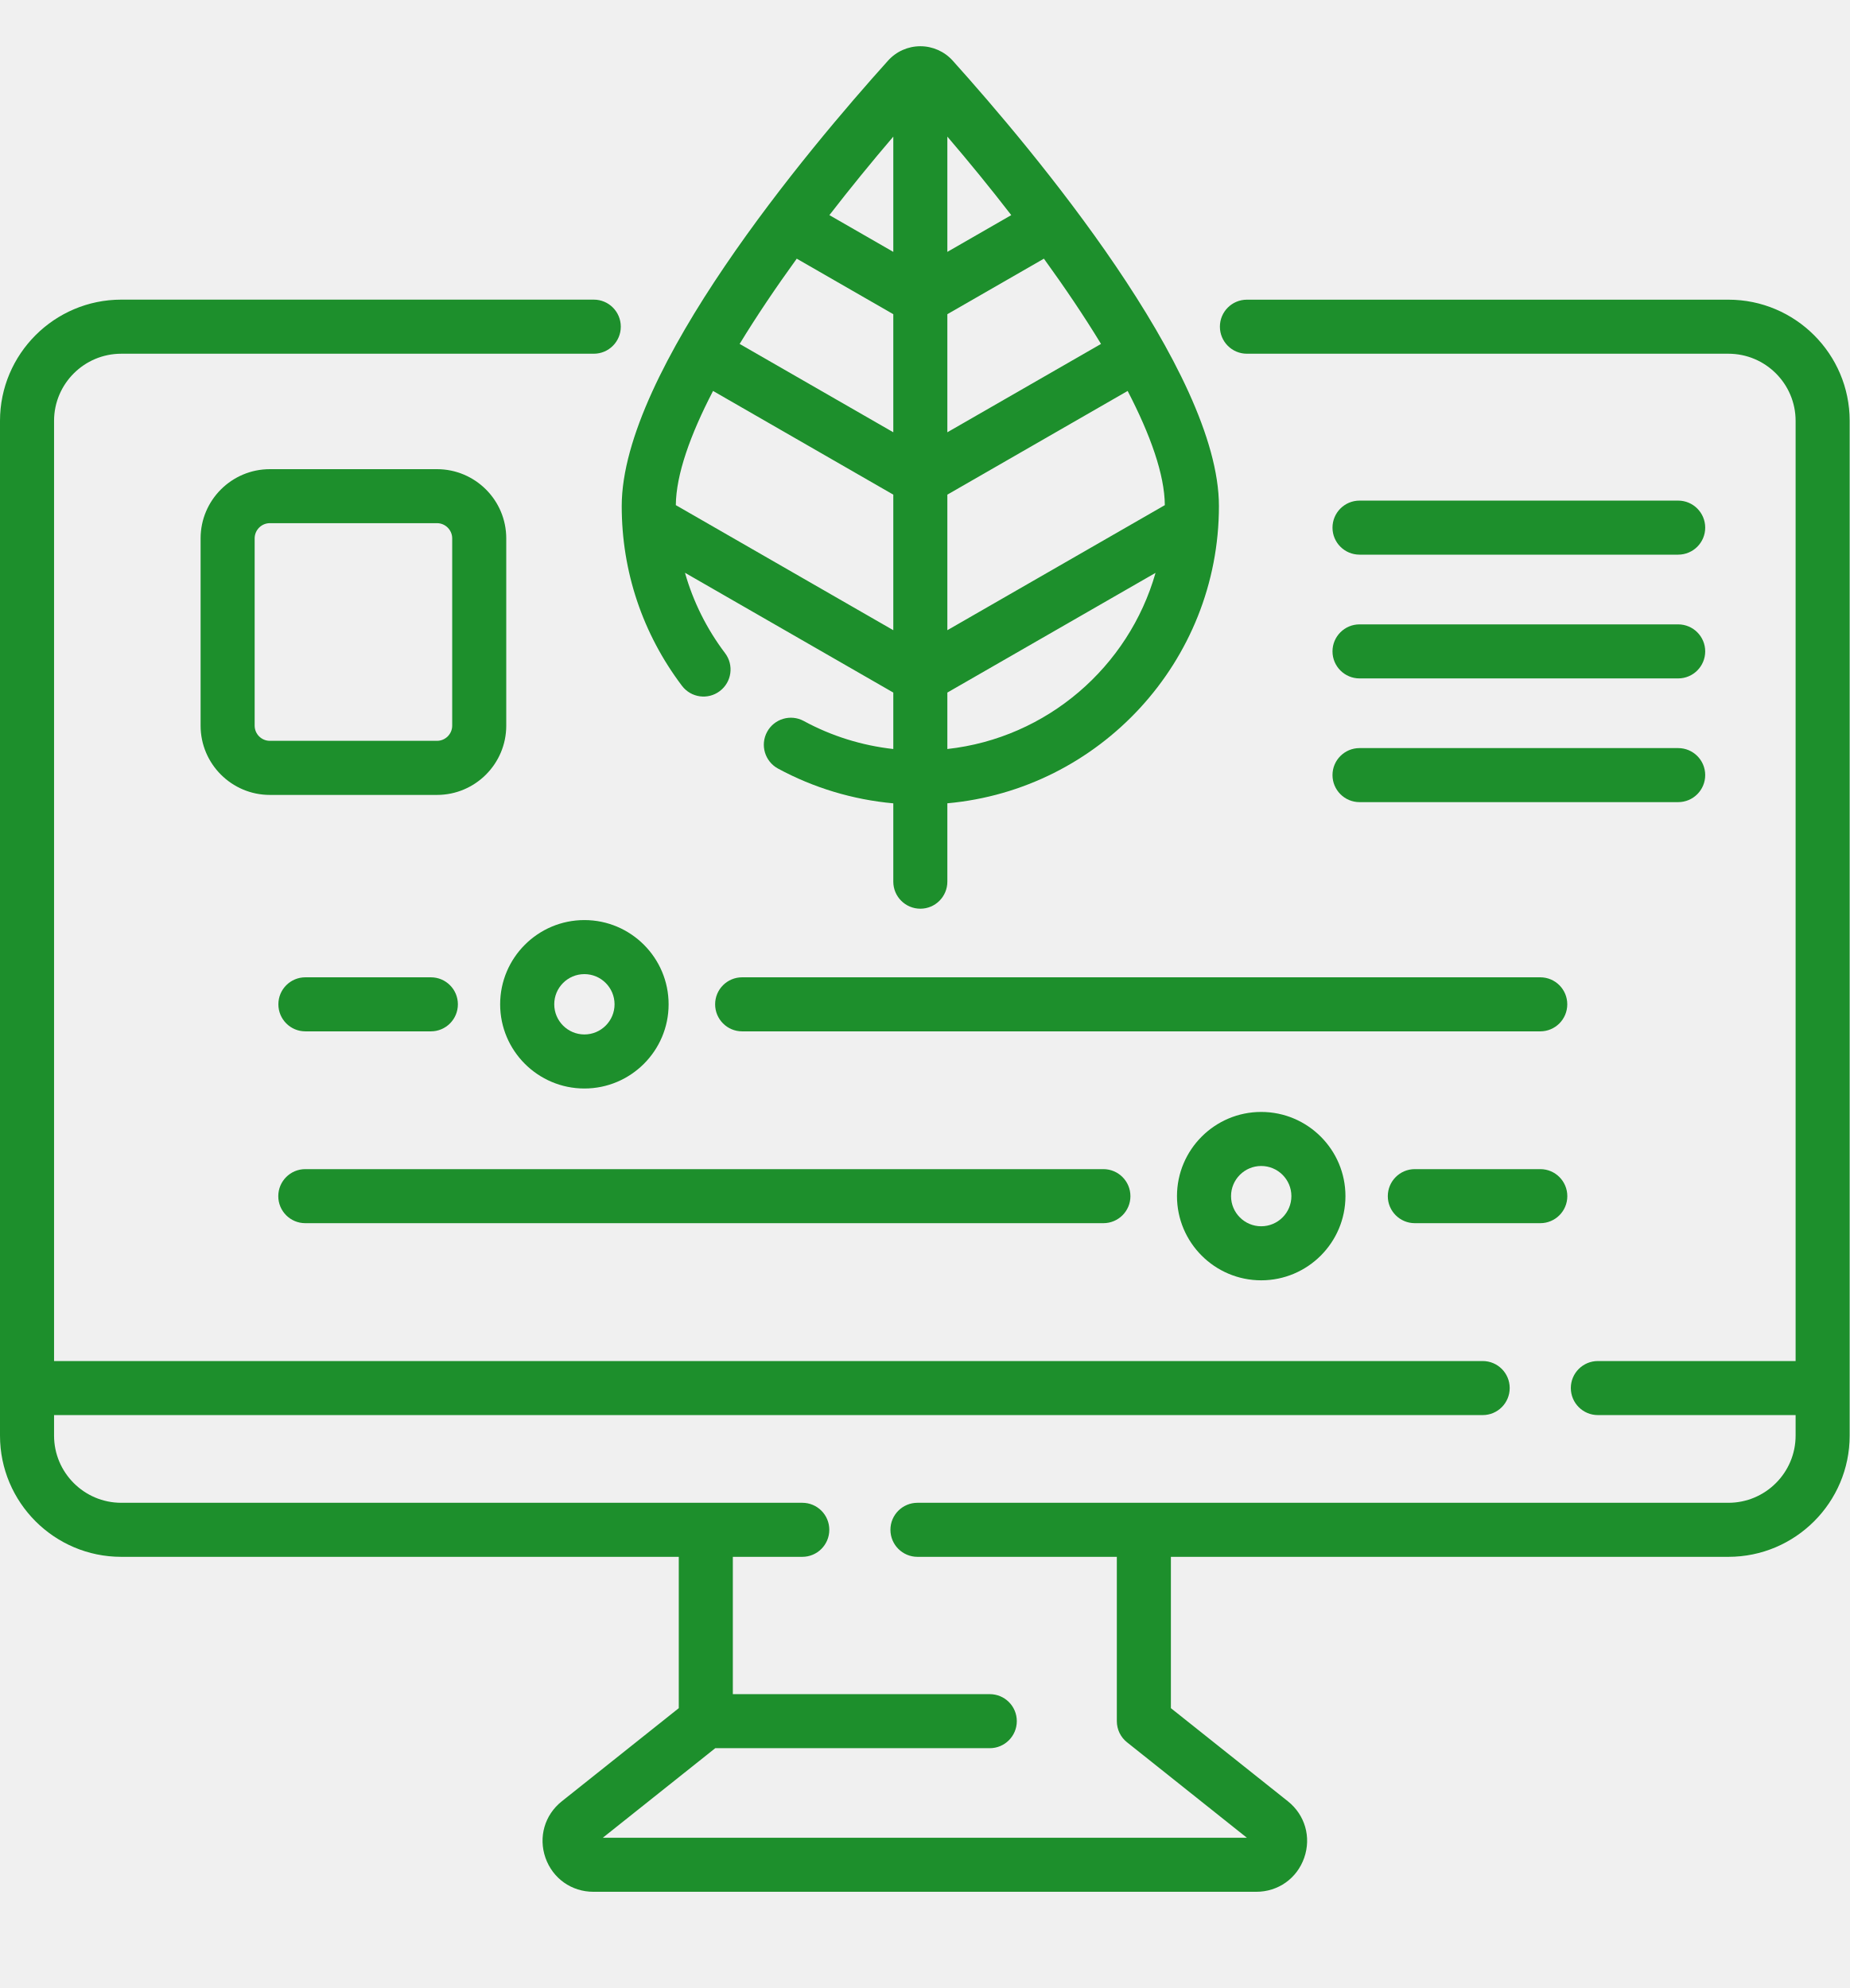
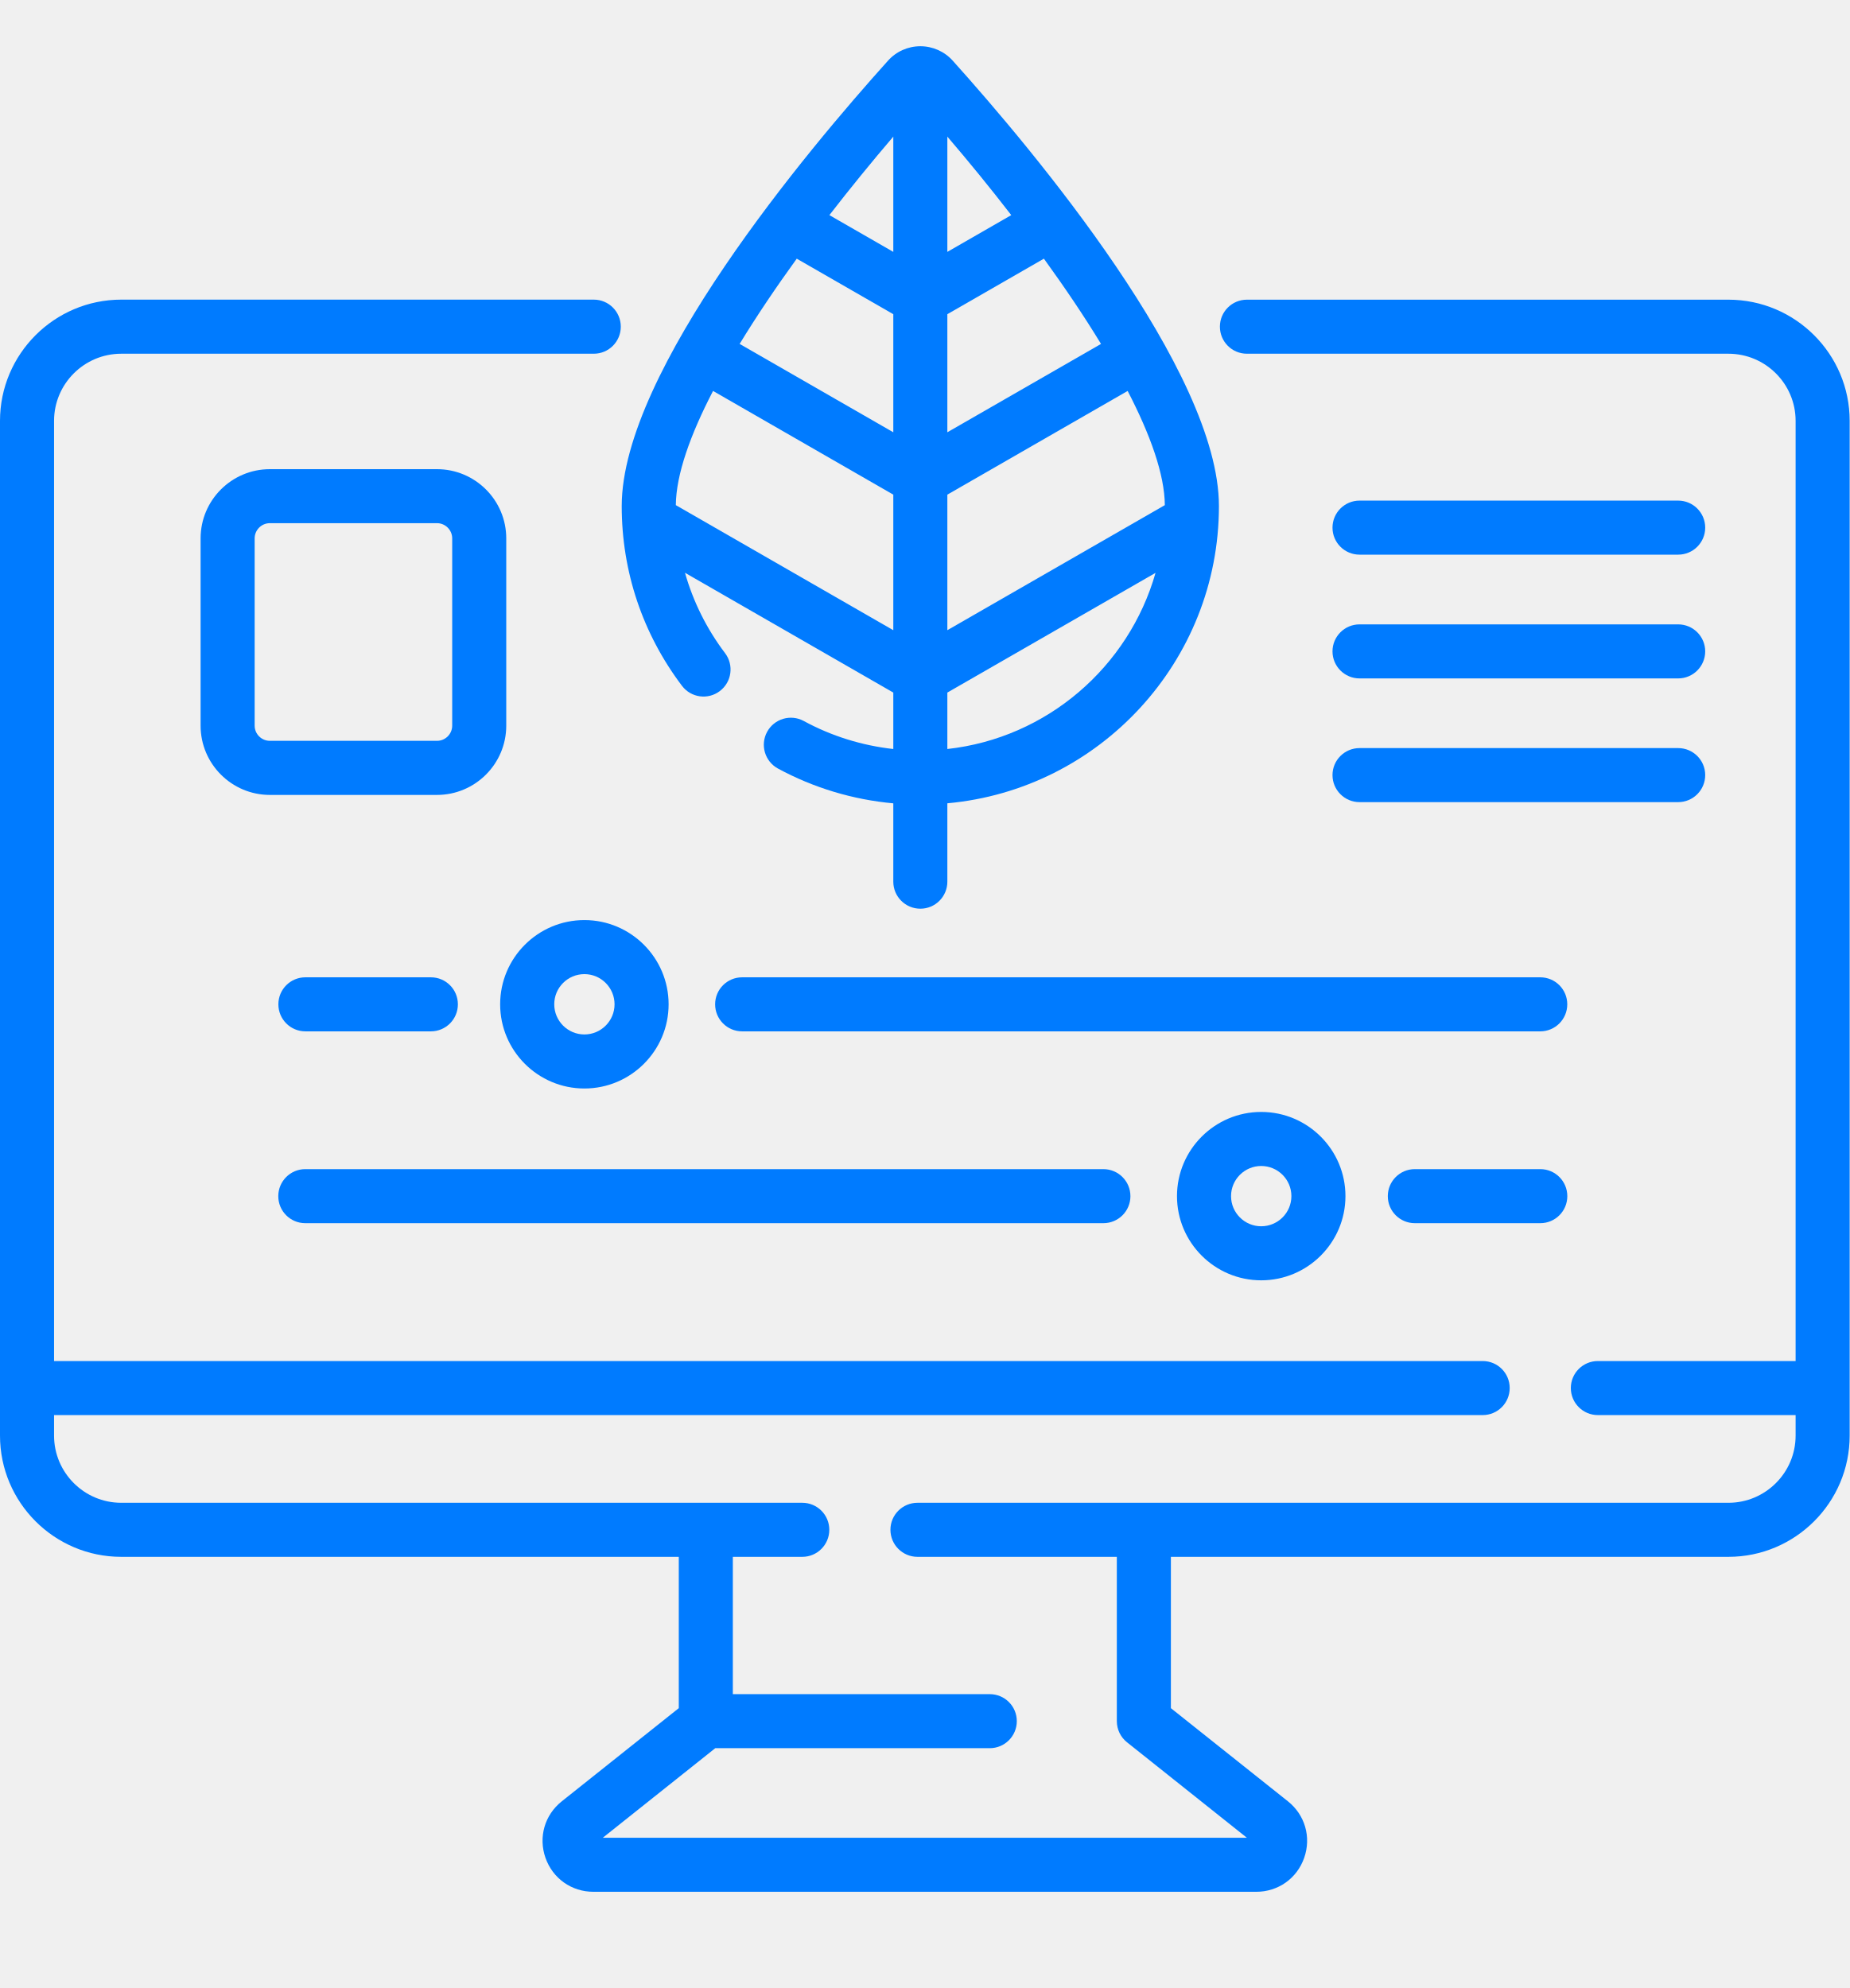
<svg xmlns="http://www.w3.org/2000/svg" width="40" height="43" viewBox="0 0 40 43" fill="none">
  <g clip-path="url(#clip0_2167_26)">
-     <path d="M37.378 6.482H26.965C26.642 6.482 26.381 6.743 26.381 7.066C26.381 7.389 26.642 7.651 26.965 7.651H37.378C38.179 7.651 38.831 8.302 38.831 9.103V29.439H34.555C34.232 29.439 33.97 29.7 33.97 30.023C33.97 30.346 34.232 30.608 34.555 30.608H38.831V31.052C38.831 31.853 38.179 32.505 37.378 32.505H19.841C19.518 32.505 19.256 32.766 19.256 33.089C19.256 33.412 19.518 33.674 19.841 33.674H24.152V37.228C24.152 37.406 24.233 37.575 24.372 37.685L26.964 39.75H13.036L15.468 37.813H21.404C21.727 37.813 21.989 37.551 21.989 37.228C21.989 36.905 21.727 36.644 21.404 36.644H15.848V33.674H17.35C17.673 33.674 17.934 33.412 17.934 33.089C17.934 32.766 17.673 32.505 17.35 32.505H2.622C1.821 32.505 1.169 31.853 1.169 31.052V30.608H32.064C32.387 30.608 32.648 30.346 32.648 30.023C32.648 29.7 32.387 29.439 32.064 29.439H1.169V9.103C1.169 8.302 1.821 7.651 2.622 7.651H12.841C13.164 7.651 13.425 7.389 13.425 7.066C13.425 6.743 13.164 6.481 12.841 6.481H2.622C1.176 6.482 0 7.658 0 9.103V31.052C0 32.498 1.176 33.674 2.622 33.674H14.679V36.947L12.149 38.962C11.778 39.257 11.64 39.737 11.796 40.184C11.953 40.63 12.359 40.919 12.833 40.919H27.167C27.641 40.919 28.048 40.63 28.204 40.184C28.36 39.737 28.222 39.257 27.852 38.962L25.321 36.947V33.674H37.378C38.824 33.674 40 32.498 40 31.052V9.103C40 7.658 38.824 6.482 37.378 6.482Z" fill="#1D8F2C" />
-     <path d="M15.566 14.948C15.824 14.754 15.875 14.387 15.681 14.129C15.281 13.6 14.99 13.012 14.813 12.389L19.318 14.98V16.201C18.64 16.126 17.979 15.92 17.382 15.595C17.098 15.441 16.743 15.546 16.589 15.83C16.435 16.114 16.54 16.468 16.823 16.623C17.592 17.04 18.445 17.297 19.318 17.376V19.07C19.318 19.393 19.58 19.655 19.903 19.655C20.226 19.655 20.487 19.393 20.487 19.07V17.375C23.775 17.079 26.36 14.309 26.36 10.946C26.36 8.028 22.333 3.236 20.602 1.311C20.424 1.113 20.169 1 19.903 1C19.637 1 19.382 1.113 19.204 1.312C17.472 3.236 13.445 8.027 13.445 10.946C13.445 12.362 13.896 13.706 14.748 14.834C14.943 15.092 15.309 15.143 15.566 14.948ZM14.615 10.926C14.621 10.266 14.926 9.408 15.42 8.456L19.318 10.699V13.631L14.615 10.926ZM17.23 5.595L19.318 6.796V9.35L15.995 7.439C16.361 6.838 16.78 6.217 17.23 5.595ZM23.81 7.439L20.487 9.35V6.796L22.575 5.595C23.025 6.217 23.445 6.838 23.81 7.439ZM25.19 10.926L20.487 13.631V10.699L24.386 8.456C24.88 9.409 25.185 10.266 25.19 10.926ZM20.487 16.201V14.98L24.989 12.391C24.41 14.425 22.642 15.963 20.487 16.201ZM21.869 4.653L20.487 5.448V2.955C20.952 3.498 21.419 4.07 21.869 4.653ZM19.318 2.955V5.448L17.936 4.653C18.387 4.07 18.854 3.498 19.318 2.955Z" fill="#1D8F2C" />
-     <path d="M9.45 10.148H5.836C5.01 10.148 4.338 10.819 4.338 11.645V15.696C4.338 16.522 5.01 17.194 5.836 17.194H9.45C10.276 17.194 10.948 16.522 10.948 15.696V11.645C10.948 10.819 10.276 10.148 9.45 10.148ZM9.779 15.695C9.779 15.877 9.631 16.024 9.45 16.024H5.836C5.655 16.024 5.507 15.877 5.507 15.695V11.645C5.507 11.464 5.655 11.316 5.836 11.316H9.45C9.631 11.316 9.779 11.464 9.779 11.645V15.695Z" fill="#1D8F2C" />
-     <path d="M29.401 11.997H36.291C36.614 11.997 36.876 11.736 36.876 11.413C36.876 11.09 36.614 10.828 36.291 10.828H29.401C29.078 10.828 28.816 11.09 28.816 11.413C28.816 11.736 29.078 11.997 29.401 11.997Z" fill="#1D8F2C" />
-     <path d="M29.401 14.674H36.291C36.614 14.674 36.876 14.412 36.876 14.089C36.876 13.767 36.614 13.505 36.291 13.505H29.401C29.078 13.505 28.816 13.767 28.816 14.089C28.816 14.412 29.078 14.674 29.401 14.674Z" fill="#1D8F2C" />
-     <path d="M29.401 17.35H36.291C36.614 17.35 36.876 17.088 36.876 16.765C36.876 16.442 36.614 16.181 36.291 16.181H29.401C29.078 16.181 28.816 16.442 28.816 16.765C28.816 17.088 29.078 17.35 29.401 17.35Z" fill="#1D8F2C" />
-     <path d="M12.638 23.544C13.642 23.544 14.459 22.727 14.459 21.723C14.459 20.718 13.642 19.901 12.638 19.901C11.633 19.901 10.816 20.718 10.816 21.723C10.816 22.727 11.633 23.544 12.638 23.544ZM12.638 21.07C12.997 21.07 13.29 21.363 13.29 21.723C13.29 22.082 12.997 22.375 12.638 22.375C12.278 22.375 11.986 22.082 11.986 21.723C11.985 21.363 12.278 21.07 12.638 21.07Z" fill="#1D8F2C" />
-     <path d="M6.604 21.139C6.281 21.139 6.02 21.4 6.02 21.723C6.02 22.046 6.281 22.308 6.604 22.308H9.318C9.641 22.308 9.902 22.046 9.902 21.723C9.902 21.4 9.641 21.139 9.318 21.139H6.604Z" fill="#1D8F2C" />
-     <path d="M15.465 21.723C15.465 22.046 15.726 22.308 16.049 22.308H33.309C33.632 22.308 33.893 22.046 33.893 21.723C33.893 21.4 33.632 21.139 33.309 21.139H16.049C15.726 21.139 15.465 21.4 15.465 21.723Z" fill="#1D8F2C" />
-     <path d="M25.453 25.872C25.453 26.876 26.27 27.693 27.274 27.693C28.279 27.693 29.096 26.876 29.096 25.872C29.096 24.868 28.279 24.051 27.274 24.051C26.27 24.051 25.453 24.868 25.453 25.872ZM27.927 25.872C27.927 26.232 27.634 26.524 27.274 26.524C26.915 26.524 26.622 26.232 26.622 25.872C26.622 25.512 26.915 25.22 27.274 25.22C27.634 25.22 27.927 25.512 27.927 25.872Z" fill="#1D8F2C" />
-     <path d="M33.31 25.288H30.596C30.273 25.288 30.012 25.55 30.012 25.873C30.012 26.195 30.273 26.457 30.596 26.457H33.31C33.633 26.457 33.894 26.195 33.894 25.873C33.894 25.55 33.633 25.288 33.31 25.288Z" fill="#1D8F2C" />
-     <path d="M6.602 26.457H23.861C24.184 26.457 24.446 26.196 24.446 25.873C24.446 25.55 24.184 25.288 23.861 25.288H6.602C6.279 25.288 6.018 25.55 6.018 25.873C6.018 26.196 6.279 26.457 6.602 26.457Z" fill="#1D8F2C" />
+     <path d="M37.378 6.482H26.965C26.642 6.482 26.381 6.743 26.381 7.066C26.381 7.389 26.642 7.651 26.965 7.651H37.378C38.179 7.651 38.831 8.302 38.831 9.103V29.439H34.555C34.232 29.439 33.97 29.7 33.97 30.023C33.97 30.346 34.232 30.608 34.555 30.608H38.831V31.052C38.831 31.853 38.179 32.505 37.378 32.505H19.841C19.518 32.505 19.256 32.766 19.256 33.089C19.256 33.412 19.518 33.674 19.841 33.674H24.152V37.228C24.152 37.406 24.233 37.575 24.372 37.685L26.964 39.75H13.036L15.468 37.813H21.404C21.727 37.813 21.989 37.551 21.989 37.228C21.989 36.905 21.727 36.644 21.404 36.644H15.848V33.674H17.35C17.673 33.674 17.934 33.412 17.934 33.089C17.934 32.766 17.673 32.505 17.35 32.505H2.622C1.821 32.505 1.169 31.853 1.169 31.052V30.608H32.064C32.387 30.608 32.648 30.346 32.648 30.023C32.648 29.7 32.387 29.439 32.064 29.439H1.169V9.103C1.169 8.302 1.821 7.651 2.622 7.651H12.841C13.164 7.651 13.425 7.389 13.425 7.066C13.425 6.743 13.164 6.481 12.841 6.481H2.622C1.176 6.482 0 7.658 0 9.103V31.052C0 32.498 1.176 33.674 2.622 33.674H14.679V36.947L12.149 38.962C11.778 39.257 11.64 39.737 11.796 40.184C11.953 40.63 12.359 40.919 12.833 40.919H27.167C27.641 40.919 28.048 40.63 28.204 40.184C28.36 39.737 28.222 39.257 27.852 38.962L25.321 36.947V33.674H37.378C38.824 33.674 40 32.498 40 31.052V9.103C40 7.658 38.824 6.482 37.378 6.482Z" fill="#007BFF " />
+     <path d="M15.566 14.948C15.824 14.754 15.875 14.387 15.681 14.129C15.281 13.6 14.99 13.012 14.813 12.389L19.318 14.98V16.201C18.64 16.126 17.979 15.92 17.382 15.595C17.098 15.441 16.743 15.546 16.589 15.83C16.435 16.114 16.54 16.468 16.823 16.623C17.592 17.04 18.445 17.297 19.318 17.376V19.07C19.318 19.393 19.58 19.655 19.903 19.655C20.226 19.655 20.487 19.393 20.487 19.07V17.375C23.775 17.079 26.36 14.309 26.36 10.946C26.36 8.028 22.333 3.236 20.602 1.311C20.424 1.113 20.169 1 19.903 1C19.637 1 19.382 1.113 19.204 1.312C17.472 3.236 13.445 8.027 13.445 10.946C13.445 12.362 13.896 13.706 14.748 14.834C14.943 15.092 15.309 15.143 15.566 14.948ZM14.615 10.926C14.621 10.266 14.926 9.408 15.42 8.456L19.318 10.699V13.631L14.615 10.926ZM17.23 5.595L19.318 6.796V9.35L15.995 7.439C16.361 6.838 16.78 6.217 17.23 5.595ZM23.81 7.439L20.487 9.35V6.796L22.575 5.595C23.025 6.217 23.445 6.838 23.81 7.439ZM25.19 10.926L20.487 13.631V10.699L24.386 8.456C24.88 9.409 25.185 10.266 25.19 10.926ZM20.487 16.201V14.98L24.989 12.391C24.41 14.425 22.642 15.963 20.487 16.201ZM21.869 4.653L20.487 5.448V2.955C20.952 3.498 21.419 4.07 21.869 4.653ZM19.318 2.955V5.448L17.936 4.653C18.387 4.07 18.854 3.498 19.318 2.955Z" fill="#007BFF " />
+     <path d="M9.45 10.148H5.836C5.01 10.148 4.338 10.819 4.338 11.645V15.696C4.338 16.522 5.01 17.194 5.836 17.194H9.45C10.276 17.194 10.948 16.522 10.948 15.696V11.645C10.948 10.819 10.276 10.148 9.45 10.148ZM9.779 15.695C9.779 15.877 9.631 16.024 9.45 16.024H5.836C5.655 16.024 5.507 15.877 5.507 15.695V11.645C5.507 11.464 5.655 11.316 5.836 11.316H9.45C9.631 11.316 9.779 11.464 9.779 11.645V15.695Z" fill="#007BFF " />
+     <path d="M29.401 11.997H36.291C36.614 11.997 36.876 11.736 36.876 11.413C36.876 11.09 36.614 10.828 36.291 10.828H29.401C29.078 10.828 28.816 11.09 28.816 11.413C28.816 11.736 29.078 11.997 29.401 11.997Z" fill="#007BFF " />
+     <path d="M29.401 14.674H36.291C36.614 14.674 36.876 14.412 36.876 14.089C36.876 13.767 36.614 13.505 36.291 13.505H29.401C29.078 13.505 28.816 13.767 28.816 14.089C28.816 14.412 29.078 14.674 29.401 14.674Z" fill="#007BFF " />
+     <path d="M29.401 17.35H36.291C36.614 17.35 36.876 17.088 36.876 16.765C36.876 16.442 36.614 16.181 36.291 16.181H29.401C29.078 16.181 28.816 16.442 28.816 16.765C28.816 17.088 29.078 17.35 29.401 17.35Z" fill="#007BFF " />
+     <path d="M12.638 23.544C13.642 23.544 14.459 22.727 14.459 21.723C14.459 20.718 13.642 19.901 12.638 19.901C11.633 19.901 10.816 20.718 10.816 21.723C10.816 22.727 11.633 23.544 12.638 23.544ZM12.638 21.07C12.997 21.07 13.29 21.363 13.29 21.723C13.29 22.082 12.997 22.375 12.638 22.375C12.278 22.375 11.986 22.082 11.986 21.723C11.985 21.363 12.278 21.07 12.638 21.07Z" fill="#007BFF " />
+     <path d="M6.604 21.139C6.281 21.139 6.02 21.4 6.02 21.723C6.02 22.046 6.281 22.308 6.604 22.308H9.318C9.641 22.308 9.902 22.046 9.902 21.723C9.902 21.4 9.641 21.139 9.318 21.139H6.604Z" fill="#007BFF " />
+     <path d="M15.465 21.723C15.465 22.046 15.726 22.308 16.049 22.308H33.309C33.632 22.308 33.893 22.046 33.893 21.723C33.893 21.4 33.632 21.139 33.309 21.139H16.049C15.726 21.139 15.465 21.4 15.465 21.723Z" fill="#007BFF " />
+     <path d="M25.453 25.872C25.453 26.876 26.27 27.693 27.274 27.693C28.279 27.693 29.096 26.876 29.096 25.872C29.096 24.868 28.279 24.051 27.274 24.051C26.27 24.051 25.453 24.868 25.453 25.872ZM27.927 25.872C27.927 26.232 27.634 26.524 27.274 26.524C26.915 26.524 26.622 26.232 26.622 25.872C26.622 25.512 26.915 25.22 27.274 25.22C27.634 25.22 27.927 25.512 27.927 25.872Z" fill="#007BFF " />
+     <path d="M33.31 25.288H30.596C30.273 25.288 30.012 25.55 30.012 25.873C30.012 26.195 30.273 26.457 30.596 26.457H33.31C33.633 26.457 33.894 26.195 33.894 25.873C33.894 25.55 33.633 25.288 33.31 25.288Z" fill="#007BFF " />
+     <path d="M6.602 26.457H23.861C24.184 26.457 24.446 26.196 24.446 25.873C24.446 25.55 24.184 25.288 23.861 25.288H6.602C6.279 25.288 6.018 25.55 6.018 25.873C6.018 26.196 6.279 26.457 6.602 26.457Z" fill="#007BFF " />
  </g>
  <defs>
    <clipPath id="clip0_2167_26">
      <rect width="40" height="43" fill="white" />
    </clipPath>
  </defs>
</svg>
